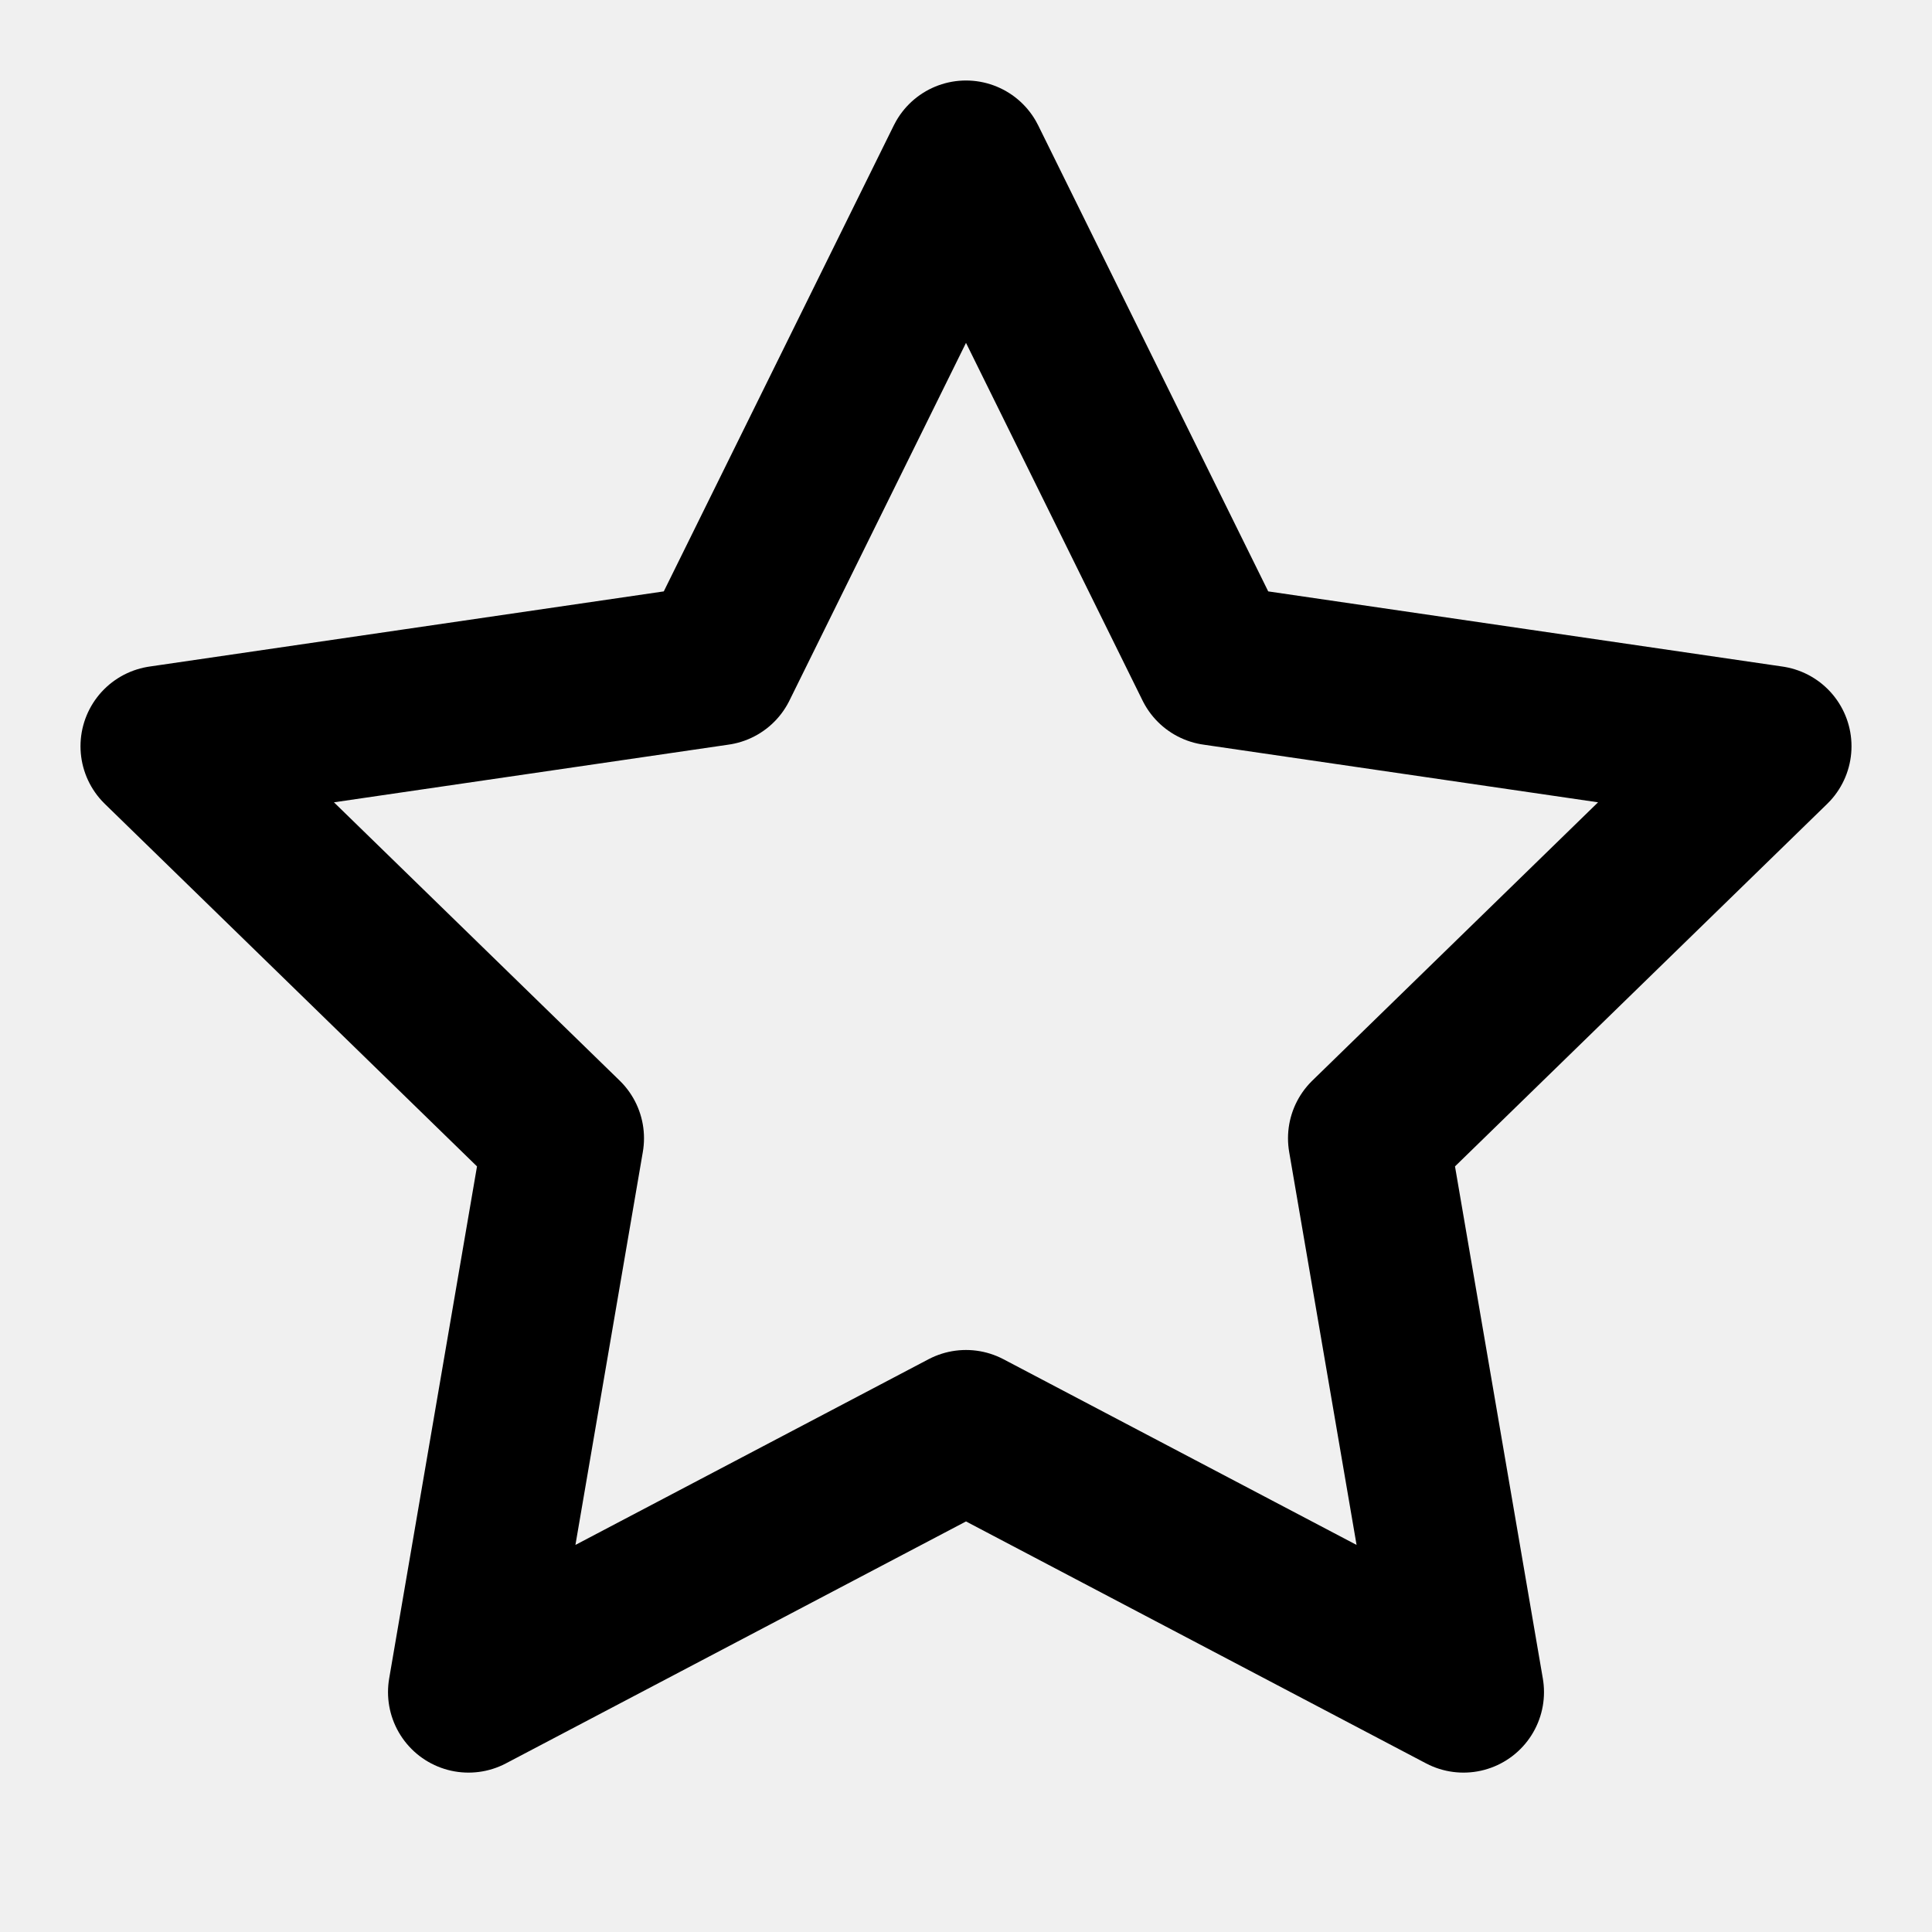
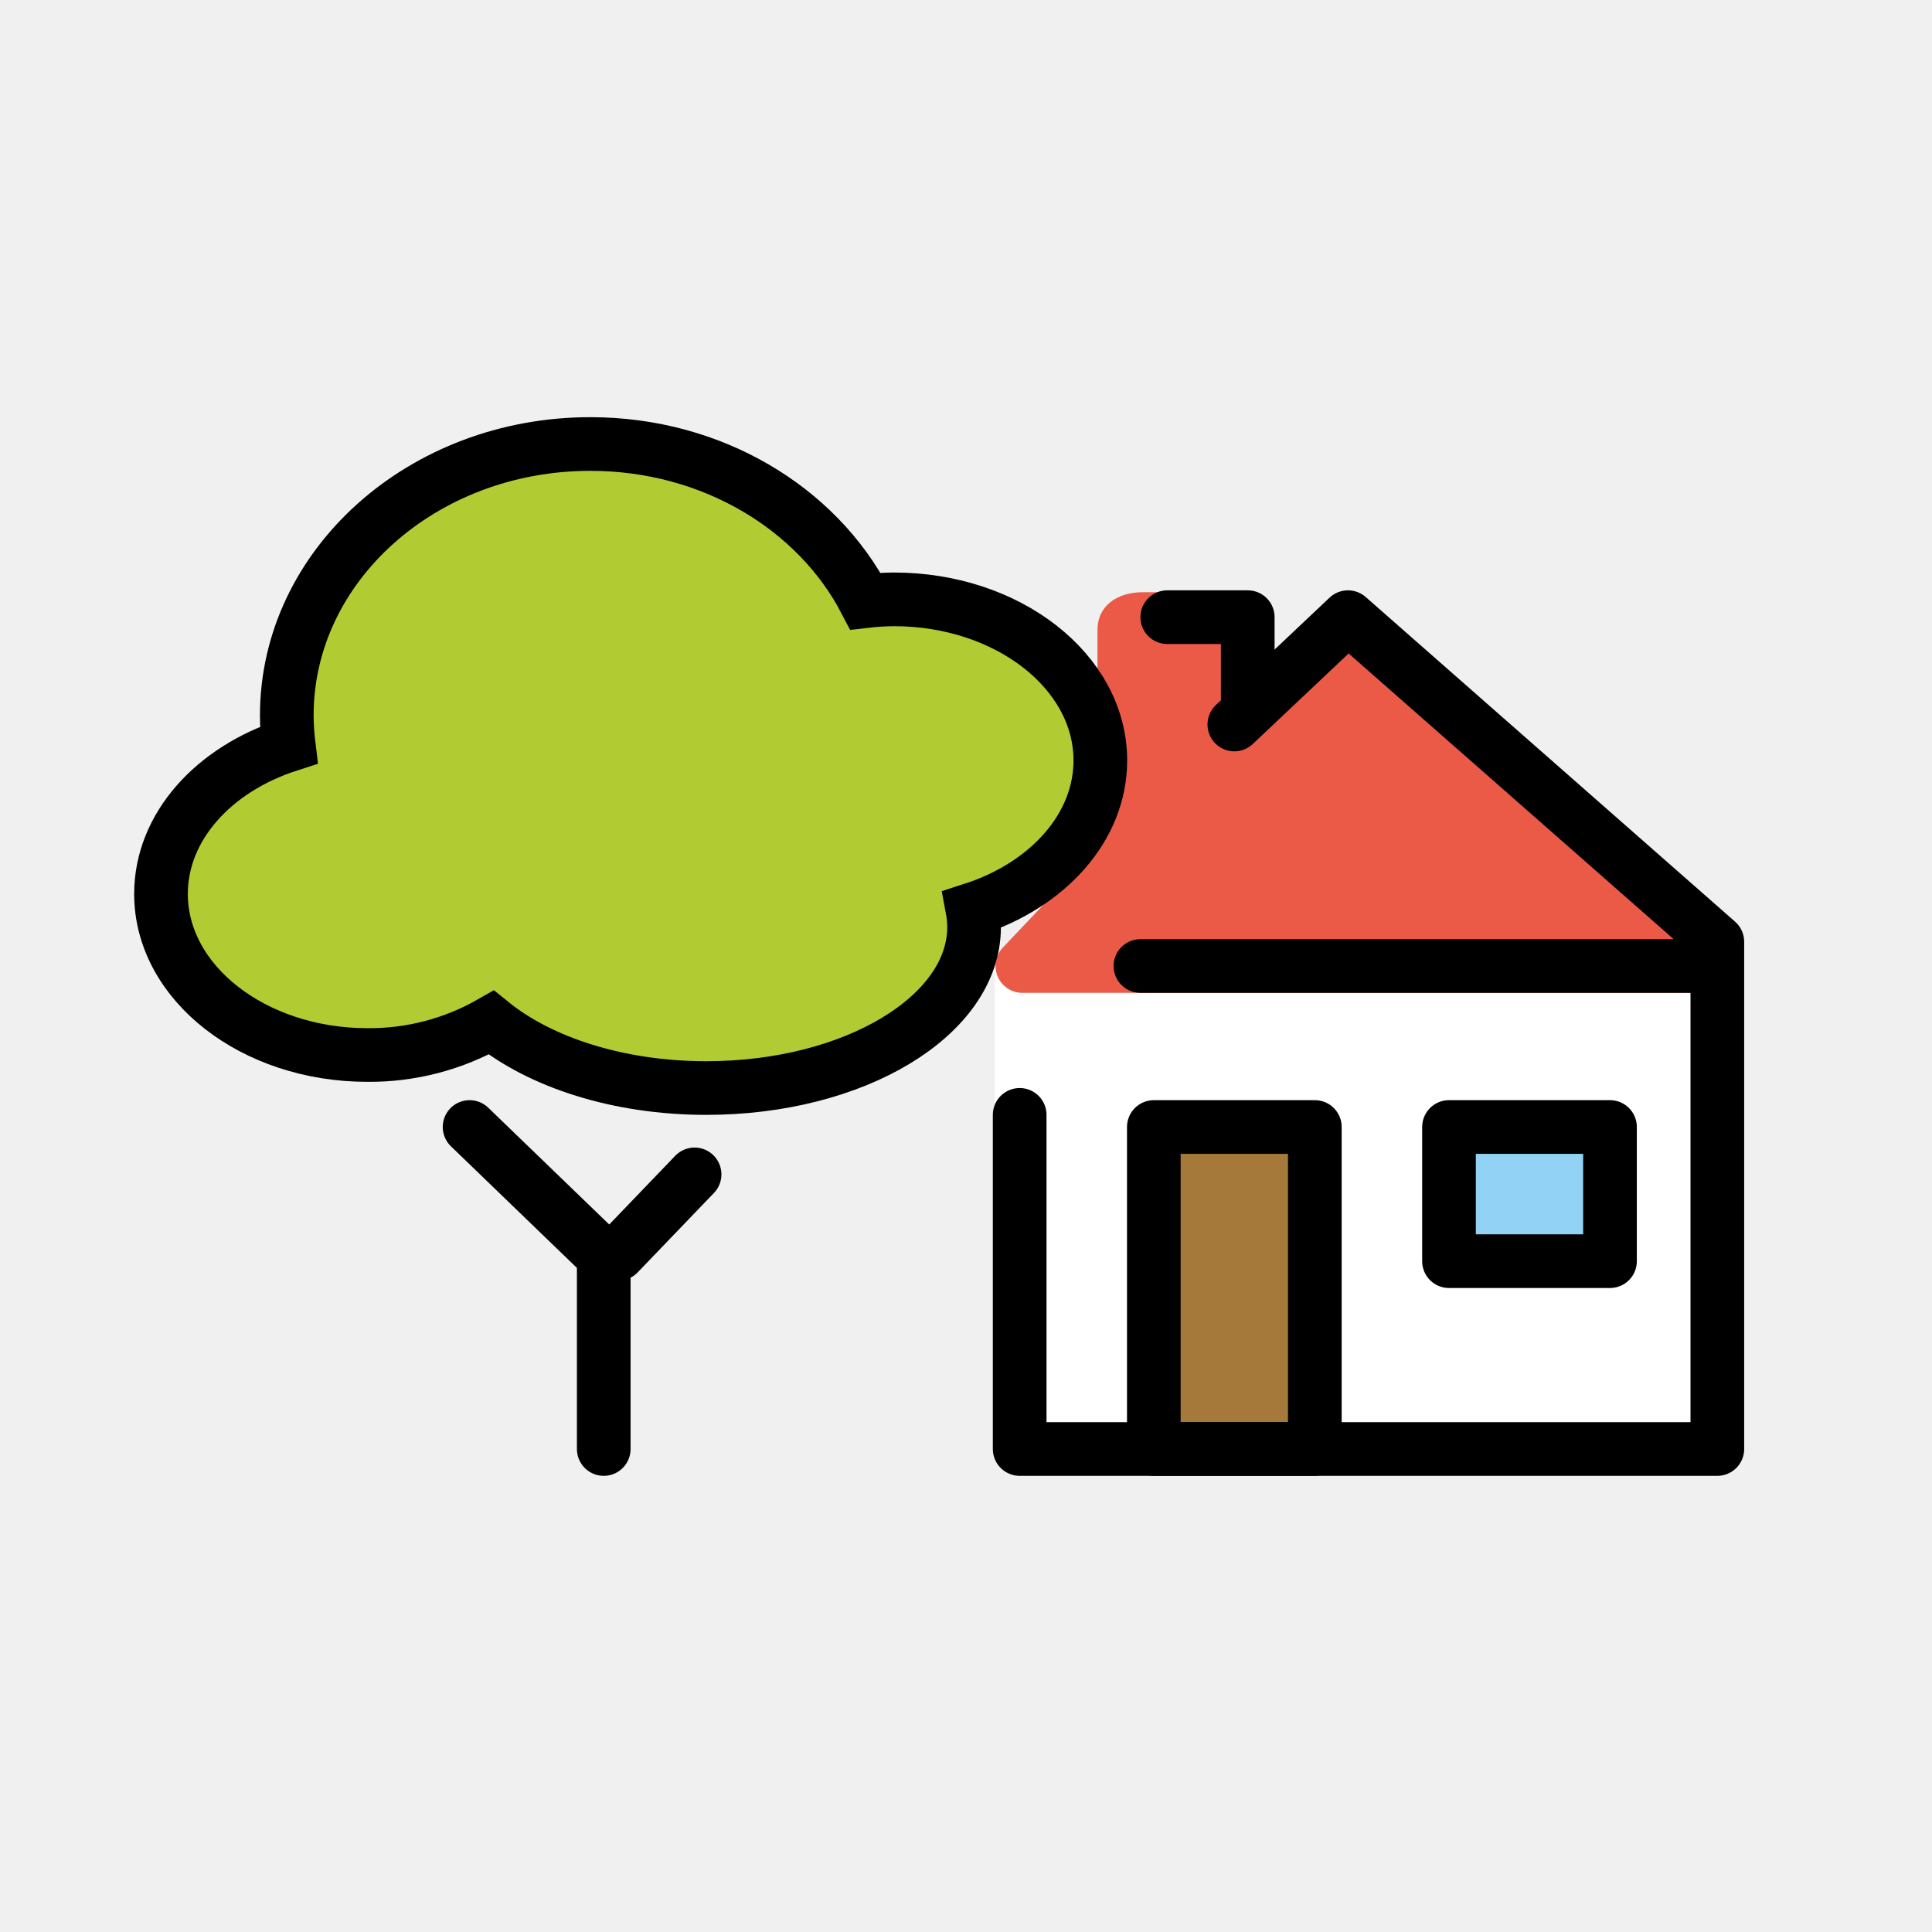
- <svg xmlns="http://www.w3.org/2000/svg" width="24" height="24" viewBox="0 0 24 24" fill="none" stroke="currentColor" stroke-width="2" stroke-linecap="round" stroke-linejoin="round" class="lucide lucide-star">
-   <polygon points="12 2 15.09 8.26 22 9.27 17 14.14 18.18 21.02 12 17.77 5.82 21.02 7 14.14 2 9.27 8.91 8.26 12 2" />
+ <svg xmlns="http://www.w3.org/2000/svg" id="emoji" viewBox="0 0 72 72" version="1.1">
+   <g id="color">
+     <rect x="37.075" y="36.053" width="26.884" height="18.114" fill="#FFFFFF" />
+     <polygon fill="#EA5A47" stroke="#EA5A47" stroke-linecap="round" stroke-linejoin="round" stroke-miterlimit="10" stroke-width="2" points="50.235,23.2 38.1,36 63.5,36" />
+     <path fill="#EA5A47" d="M47.3,26l-6.4,6.059v-8.573c0-0.931,0.755-1.416,1.686-1.416h3.028 c0.931,0,1.686,0.485,1.686,1.416C47.3,23.486,47.3,26,47.3,26z" />
+     <rect x="43" y="42" width="6" height="12" fill="#A57939" />
+     <rect x="54" y="42" width="6" height="5" fill="#92D3F5" />
+     <path fill="#B1CC33" d="M41.006,28.339c0-3.312-3.445-6.003-7.694-6.003c-0.355,0.003-0.71,0.025-1.062,0.066 c-1.8-3.455-5.707-5.855-10.25-5.855c-6.248,0-11.312,4.529-11.312,10.114c0.001,0.369,0.025,0.738,0.07,1.104 C7.966,28.666,6,30.81,6,33.314c0,3.312,3.445,6.003,7.694,6.003c1.615,0.014,3.206-0.402,4.614-1.207 c1.818,1.477,4.726,2.438,8.015,2.438c5.511,0,9.978-2.688,9.978-6.003c-0.001-0.219-0.021-0.438-0.061-0.653 C39.036,32.99,41.006,30.845,41.006,28.339z" />
+   </g>
+   <g id="hair" />
+   <g id="skin" />
+   <g id="skin-shadow" />
+   <g id="line">
+     <polyline fill="none" stroke="#000000" stroke-linecap="round" stroke-linejoin="round" stroke-miterlimit="10" stroke-width="2" points="46,27 50.235,23 64,35.098 64,54 38,54 38,41.548" />
+     <rect x="43" y="42" width="6" height="12" fill="none" stroke="#000000" stroke-linecap="round" stroke-linejoin="round" stroke-miterlimit="10" stroke-width="2" />
+     <rect x="54" y="42" width="6" height="5" fill="none" stroke="#000000" stroke-linecap="round" stroke-linejoin="round" stroke-miterlimit="10" stroke-width="2" />
+     <polyline fill="none" stroke="#000000" stroke-linecap="round" stroke-linejoin="round" stroke-miterlimit="10" stroke-width="2" points="43.5,23 46.5,23 46.5,26" />
+     <path fill="none" stroke="#000000" stroke-miterlimit="10" stroke-width="2" d="M31.245,39.34" />
+     <polyline fill="none" stroke="#000000" stroke-linecap="round" stroke-linejoin="round" stroke-width="2" points="22.5,54 22.5,46.827 17.5,42" />
+     <line x1="23.041" x2="25.885" y1="46.727" y2="43.766" fill="none" stroke="#000000" stroke-linecap="round" stroke-linejoin="round" stroke-width="2" />
+     <path fill="none" stroke="#000000" stroke-linecap="round" stroke-miterlimit="10" stroke-width="2" d="M41.006,28.339 c0-3.312-3.445-6.003-7.694-6.003c-0.355,0.003-0.71,0.025-1.062,0.066c-1.8-3.455-5.707-5.855-10.25-5.855 c-6.248,0-11.312,4.529-11.312,10.114c0.001,0.369,0.025,0.738,0.07,1.104C7.966,28.666,6,30.81,6,33.314 c0,3.312,3.445,6.003,7.694,6.003c1.615,0.014,3.206-0.402,4.614-1.207c1.818,1.477,4.726,2.438,8.015,2.438 c5.511,0,9.978-2.688,9.978-6.003c-0.001-0.219-0.021-0.438-0.061-0.653 C39.036,32.99,41.006,30.845,41.006,28.339z" />
+     <line x1="63.5" x2="42.5" y1="36" y2="36" fill="none" stroke="#000000" stroke-linecap="round" stroke-linejoin="round" stroke-miterlimit="10" stroke-width="2" />
+   </g>
</svg>
